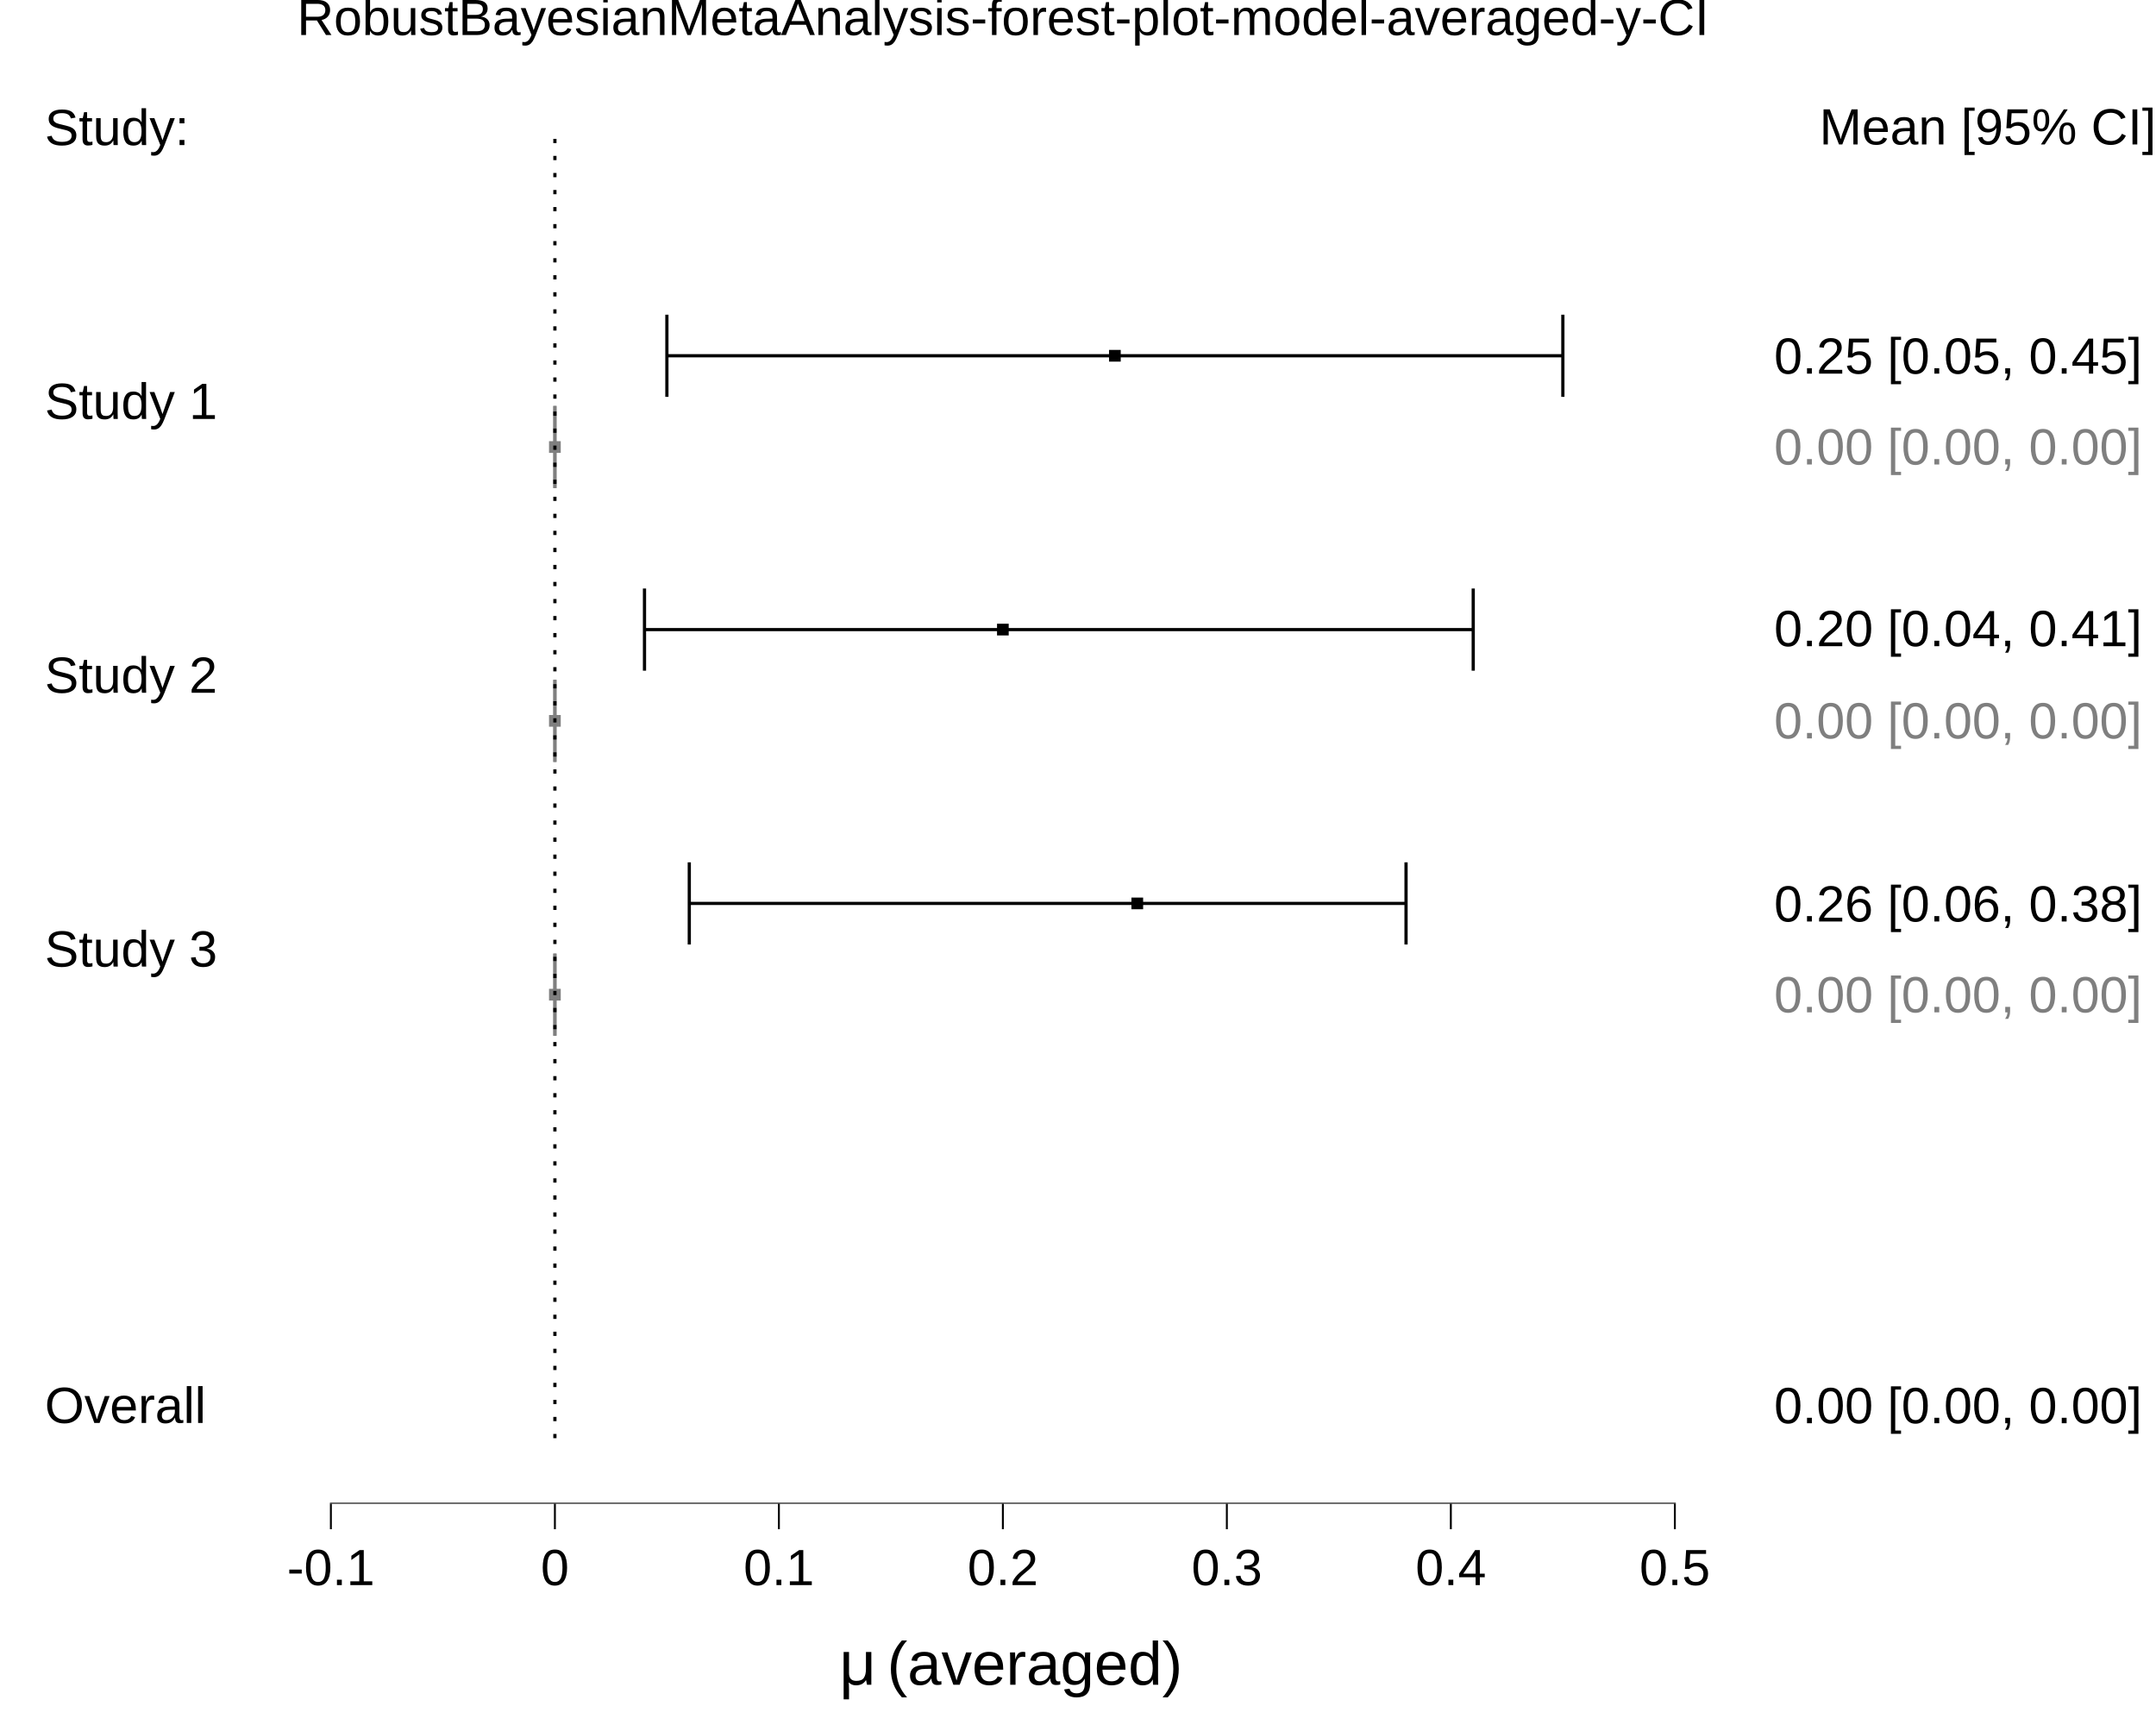
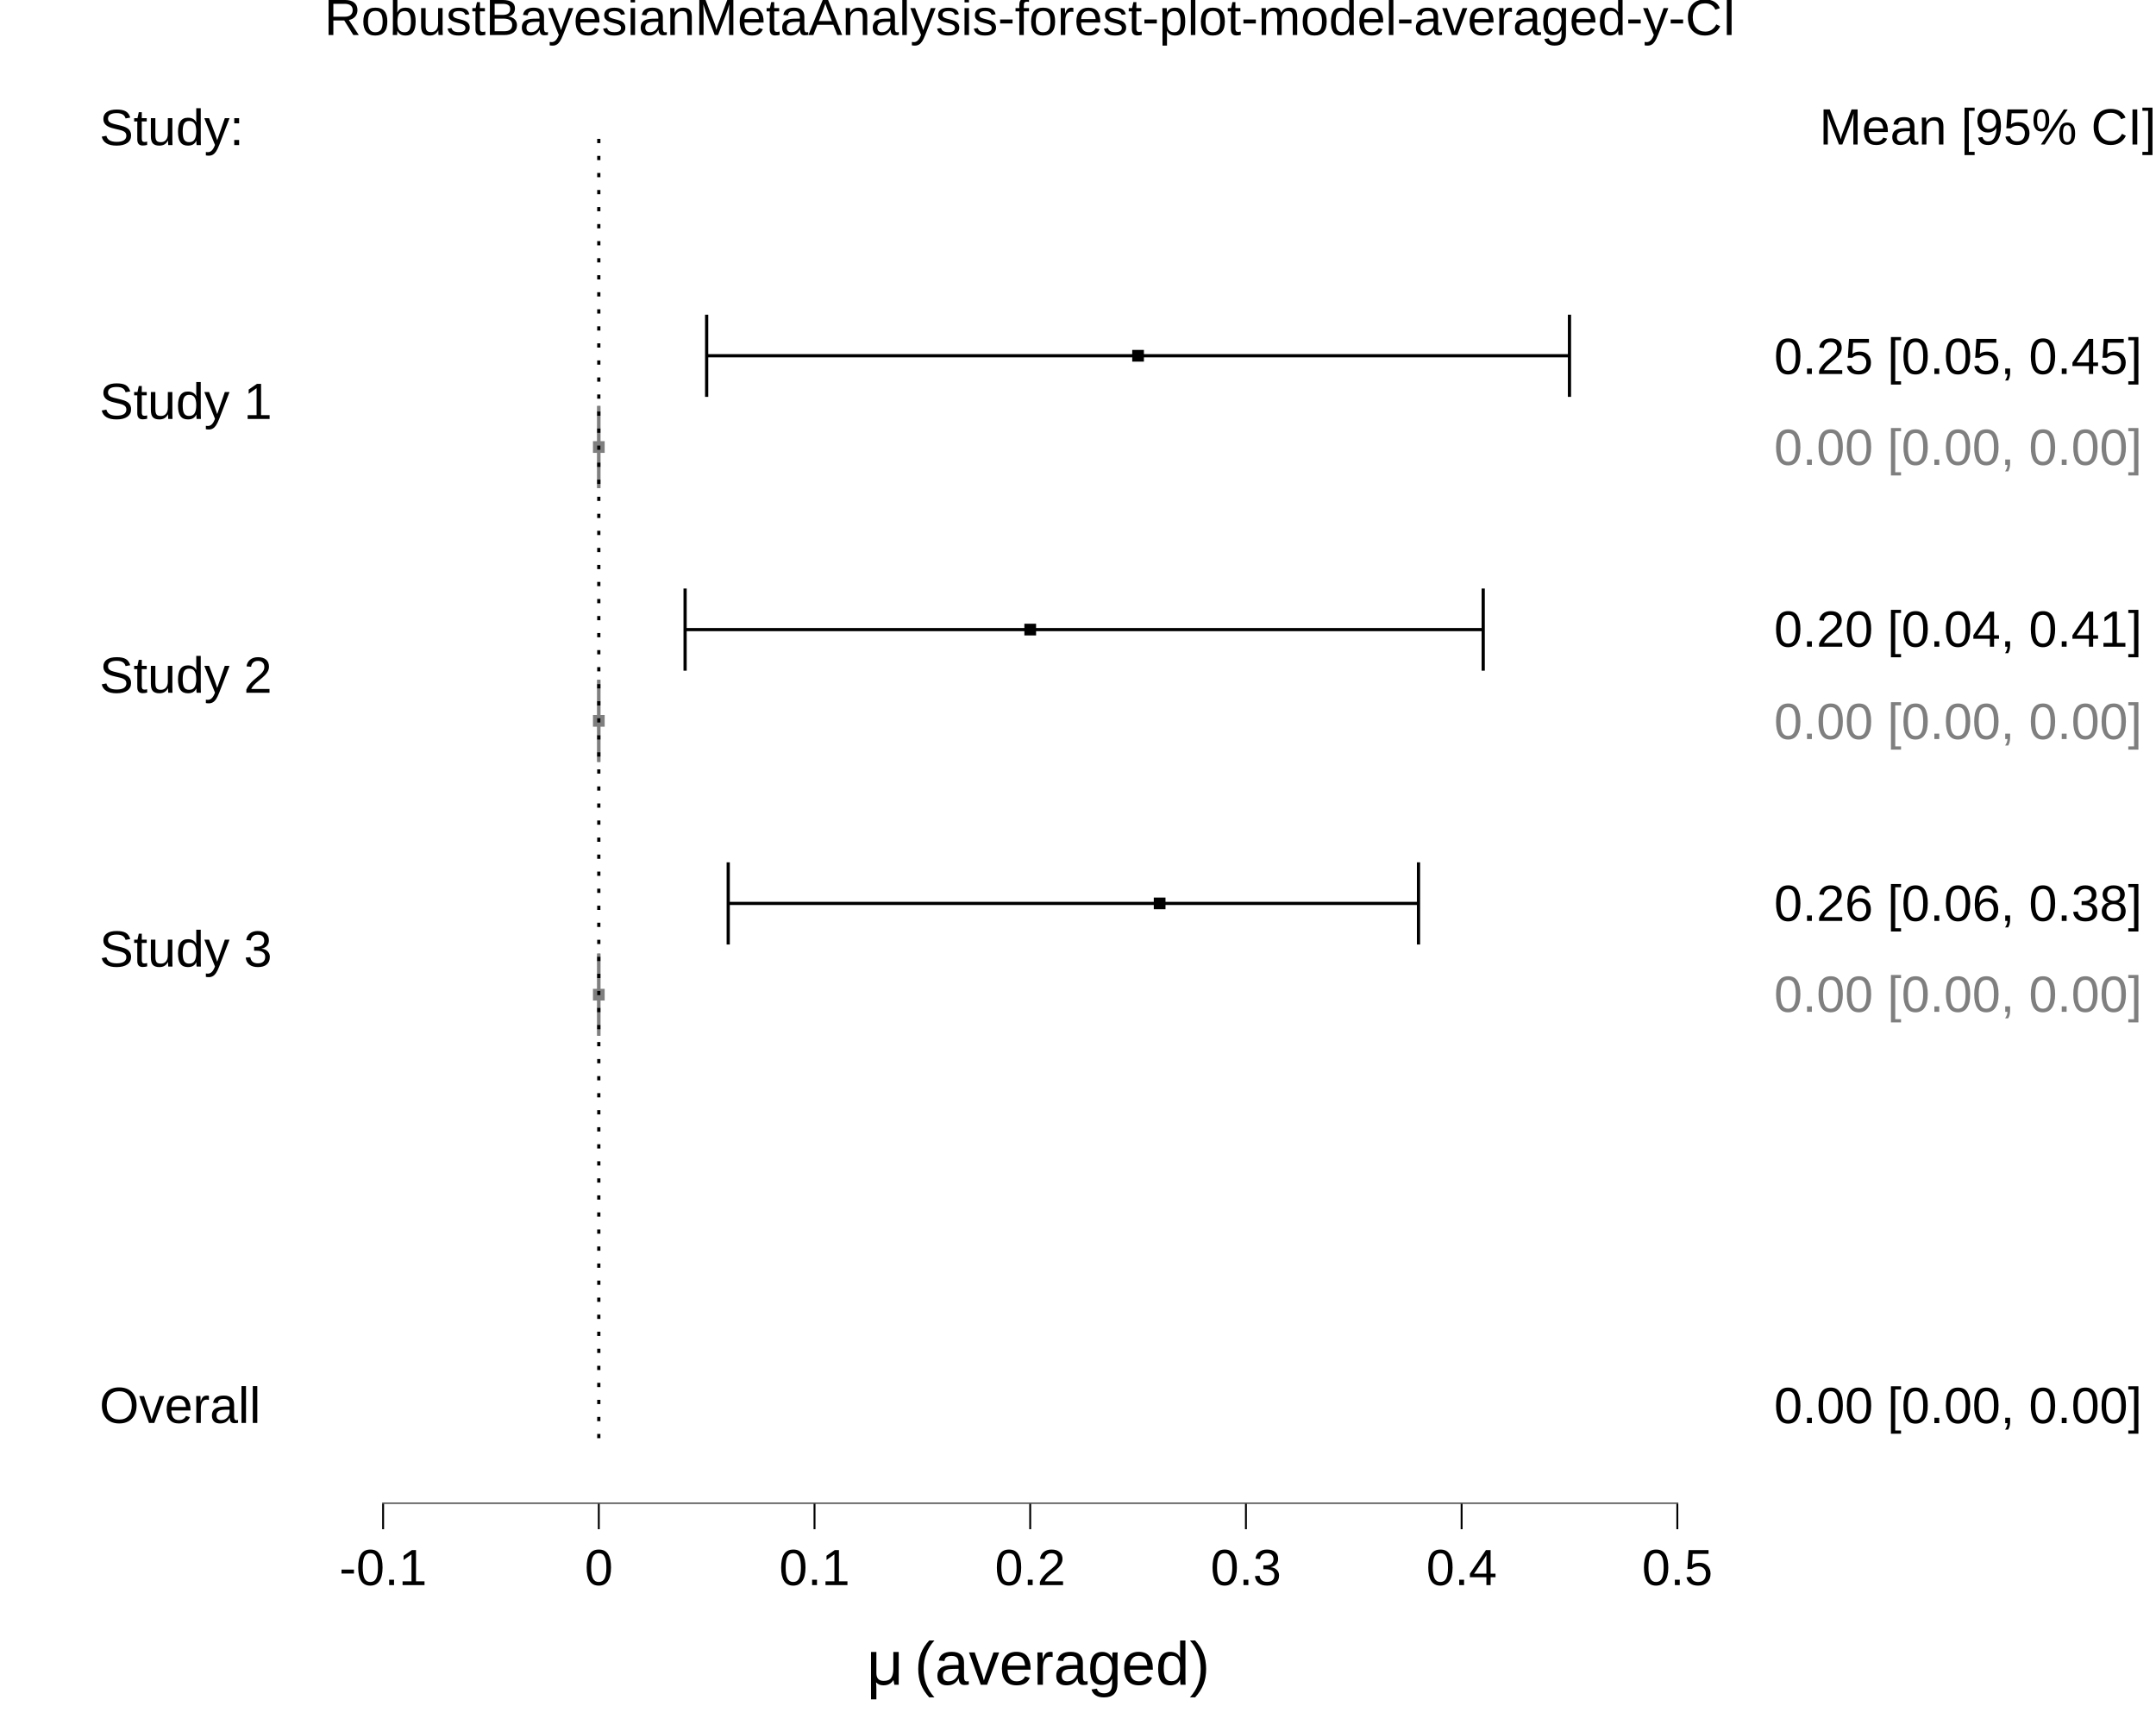
<svg xmlns="http://www.w3.org/2000/svg" viewBox="0 0 720.00 576.00">
  <defs>
    <style type="text/css">
    line, polyline, polygon, path, rect, circle {
      fill: none;
      stroke: #000000;
      stroke-linecap: round;
      stroke-linejoin: round;
      stroke-miterlimit: 10.00;
    }
  </style>
  </defs>
  <rect width="100%" height="100%" style="stroke: none; fill: #FFFFFF;" />
  <rect x="0.00" y="0.00" width="720.00" height="576.00" style="stroke-width: 10.67; stroke: none;" />
  <defs>
-     <clipPath id="cpODguMDZ8NTgxLjc2fDUwMi4xMXwyMC43MQ==">
-       <rect x="88.06" y="20.71" width="493.70" height="481.40" />
+     <clipPath id="cpMTA2LjMzfDU4MS43Nnw1MDIuMTF8MjAuNzE=">
+       <rect x="106.33" y="20.71" width="475.43" height="481.40" />
    </clipPath>
  </defs>
-   <rect x="88.06" y="20.71" width="493.70" height="481.40" style="stroke-width: 10.67; stroke: none;" clip-path="url(#cpODguMDZ8NTgxLjc2fDUwMi4xMXwyMC43MQ==)" />
-   <polyline points="521.92,132.51 521.92,105.08 " style="stroke-width: 1.07; stroke-linecap: butt;" clip-path="url(#cpODguMDZ8NTgxLjc2fDUwMi4xMXwyMC43MQ==)" />
-   <polyline points="521.92,118.79 222.71,118.79 " style="stroke-width: 1.07; stroke-linecap: butt;" clip-path="url(#cpODguMDZ8NTgxLjc2fDUwMi4xMXwyMC43MQ==)" />
-   <polyline points="222.71,132.51 222.71,105.08 " style="stroke-width: 1.07; stroke-linecap: butt;" clip-path="url(#cpODguMDZ8NTgxLjc2fDUwMi4xMXwyMC43MQ==)" />
-   <polyline points="185.31,162.98 185.31,135.55 " style="stroke-width: 1.07; stroke: #7F7F7F; stroke-linecap: butt;" clip-path="url(#cpODguMDZ8NTgxLjc2fDUwMi4xMXwyMC43MQ==)" />
-   <polyline points="185.31,149.27 185.31,149.27 " style="stroke-width: 1.07; stroke: #7F7F7F; stroke-linecap: butt;" clip-path="url(#cpODguMDZ8NTgxLjc2fDUwMi4xMXwyMC43MQ==)" />
-   <polyline points="185.31,162.98 185.31,135.55 " style="stroke-width: 1.07; stroke: #7F7F7F; stroke-linecap: butt;" clip-path="url(#cpODguMDZ8NTgxLjc2fDUwMi4xMXwyMC43MQ==)" />
-   <polyline points="491.99,223.94 491.99,196.51 " style="stroke-width: 1.07; stroke-linecap: butt;" clip-path="url(#cpODguMDZ8NTgxLjc2fDUwMi4xMXwyMC43MQ==)" />
-   <polyline points="491.99,210.23 215.23,210.23 " style="stroke-width: 1.07; stroke-linecap: butt;" clip-path="url(#cpODguMDZ8NTgxLjc2fDUwMi4xMXwyMC43MQ==)" />
-   <polyline points="215.23,223.94 215.23,196.51 " style="stroke-width: 1.07; stroke-linecap: butt;" clip-path="url(#cpODguMDZ8NTgxLjc2fDUwMi4xMXwyMC43MQ==)" />
-   <polyline points="185.31,254.42 185.31,226.99 " style="stroke-width: 1.07; stroke: #7F7F7F; stroke-linecap: butt;" clip-path="url(#cpODguMDZ8NTgxLjc2fDUwMi4xMXwyMC43MQ==)" />
-   <polyline points="185.31,240.70 185.31,240.70 " style="stroke-width: 1.07; stroke: #7F7F7F; stroke-linecap: butt;" clip-path="url(#cpODguMDZ8NTgxLjc2fDUwMi4xMXwyMC43MQ==)" />
-   <polyline points="185.31,254.42 185.31,226.99 " style="stroke-width: 1.07; stroke: #7F7F7F; stroke-linecap: butt;" clip-path="url(#cpODguMDZ8NTgxLjc2fDUwMi4xMXwyMC43MQ==)" />
-   <polyline points="469.55,315.38 469.55,287.94 " style="stroke-width: 1.07; stroke-linecap: butt;" clip-path="url(#cpODguMDZ8NTgxLjc2fDUwMi4xMXwyMC43MQ==)" />
-   <polyline points="469.55,301.66 230.19,301.66 " style="stroke-width: 1.07; stroke-linecap: butt;" clip-path="url(#cpODguMDZ8NTgxLjc2fDUwMi4xMXwyMC43MQ==)" />
-   <polyline points="230.19,315.38 230.19,287.94 " style="stroke-width: 1.07; stroke-linecap: butt;" clip-path="url(#cpODguMDZ8NTgxLjc2fDUwMi4xMXwyMC43MQ==)" />
-   <polyline points="185.31,345.85 185.31,318.42 " style="stroke-width: 1.07; stroke: #7F7F7F; stroke-linecap: butt;" clip-path="url(#cpODguMDZ8NTgxLjc2fDUwMi4xMXwyMC43MQ==)" />
-   <polyline points="185.31,332.14 185.31,332.14 " style="stroke-width: 1.07; stroke: #7F7F7F; stroke-linecap: butt;" clip-path="url(#cpODguMDZ8NTgxLjc2fDUwMi4xMXwyMC43MQ==)" />
-   <polyline points="185.31,345.85 185.31,318.42 " style="stroke-width: 1.07; stroke: #7F7F7F; stroke-linecap: butt;" clip-path="url(#cpODguMDZ8NTgxLjc2fDUwMi4xMXwyMC43MQ==)" />
-   <polygon points="370.36,120.75 374.27,120.75 374.27,116.84 370.36,116.84 " style="stroke-width: 0.71; stroke: none; fill: #000000;" clip-path="url(#cpODguMDZ8NTgxLjc2fDUwMi4xMXwyMC43MQ==)" />
-   <polygon points="183.35,151.22 187.26,151.22 187.26,147.31 183.35,147.31 " style="stroke-width: 0.71; stroke: none; fill: #7F7F7F;" clip-path="url(#cpODguMDZ8NTgxLjc2fDUwMi4xMXwyMC43MQ==)" />
-   <polygon points="332.96,212.18 336.86,212.18 336.86,208.27 332.96,208.27 " style="stroke-width: 0.71; stroke: none; fill: #000000;" clip-path="url(#cpODguMDZ8NTgxLjc2fDUwMi4xMXwyMC43MQ==)" />
-   <polygon points="183.35,242.66 187.26,242.66 187.26,238.75 183.35,238.75 " style="stroke-width: 0.71; stroke: none; fill: #7F7F7F;" clip-path="url(#cpODguMDZ8NTgxLjc2fDUwMi4xMXwyMC43MQ==)" />
-   <polygon points="377.84,303.61 381.75,303.61 381.75,299.71 377.84,299.71 " style="stroke-width: 0.71; stroke: none; fill: #000000;" clip-path="url(#cpODguMDZ8NTgxLjc2fDUwMi4xMXwyMC43MQ==)" />
-   <polygon points="183.35,334.09 187.26,334.09 187.26,330.18 183.35,330.18 " style="stroke-width: 0.71; stroke: none; fill: #7F7F7F;" clip-path="url(#cpODguMDZ8NTgxLjc2fDUwMi4xMXwyMC43MQ==)" />
-   <polygon points="185.31,469.29 185.31,475.85 185.31,469.29 185.31,462.73 " style="stroke-width: 1.07; stroke: none; fill: #000000;" clip-path="url(#cpODguMDZ8NTgxLjc2fDUwMi4xMXwyMC43MQ==)" />
-   <polyline points="185.31,480.23 185.31,42.60 " style="stroke-width: 1.07; stroke-dasharray: 1.42,4.27; stroke-linecap: butt;" clip-path="url(#cpODguMDZ8NTgxLjc2fDUwMi4xMXwyMC43MQ==)" />
-   <line x1="110.18" y1="502.11" x2="559.64" y2="502.11" style="stroke-width: 0.64; stroke-linecap: butt;" clip-path="url(#cpODguMDZ8NTgxLjc2fDUwMi4xMXwyMC43MQ==)" />
-   <rect x="88.06" y="20.71" width="493.70" height="481.40" style="stroke-width: 0.00; stroke: none;" clip-path="url(#cpODguMDZ8NTgxLjc2fDUwMi4xMXwyMC43MQ==)" />
+   <rect x="106.33" y="20.71" width="475.43" height="481.40" style="stroke-width: 10.67; stroke: none;" clip-path="url(#cpMTA2LjMzfDU4MS43Nnw1MDIuMTF8MjAuNzE=)" />
+   <polyline points="524.13,132.51 524.13,105.08 " style="stroke-width: 1.07; stroke-linecap: butt;" clip-path="url(#cpMTA2LjMzfDU4MS43Nnw1MDIuMTF8MjAuNzE=)" />
+   <polyline points="524.13,118.79 235.99,118.79 " style="stroke-width: 1.07; stroke-linecap: butt;" clip-path="url(#cpMTA2LjMzfDU4MS43Nnw1MDIuMTF8MjAuNzE=)" />
+   <polyline points="235.99,132.51 235.99,105.08 " style="stroke-width: 1.07; stroke-linecap: butt;" clip-path="url(#cpMTA2LjMzfDU4MS43Nnw1MDIuMTF8MjAuNzE=)" />
+   <polyline points="199.97,162.98 199.97,135.55 " style="stroke-width: 1.07; stroke: #7F7F7F; stroke-linecap: butt;" clip-path="url(#cpMTA2LjMzfDU4MS43Nnw1MDIuMTF8MjAuNzE=)" />
+   <polyline points="199.97,149.27 199.97,149.27 " style="stroke-width: 1.07; stroke: #7F7F7F; stroke-linecap: butt;" clip-path="url(#cpMTA2LjMzfDU4MS43Nnw1MDIuMTF8MjAuNzE=)" />
+   <polyline points="199.97,162.98 199.97,135.55 " style="stroke-width: 1.07; stroke: #7F7F7F; stroke-linecap: butt;" clip-path="url(#cpMTA2LjMzfDU4MS43Nnw1MDIuMTF8MjAuNzE=)" />
+   <polyline points="495.32,223.94 495.32,196.51 " style="stroke-width: 1.07; stroke-linecap: butt;" clip-path="url(#cpMTA2LjMzfDU4MS43Nnw1MDIuMTF8MjAuNzE=)" />
+   <polyline points="495.32,210.23 228.79,210.23 " style="stroke-width: 1.07; stroke-linecap: butt;" clip-path="url(#cpMTA2LjMzfDU4MS43Nnw1MDIuMTF8MjAuNzE=)" />
+   <polyline points="228.79,223.94 228.79,196.51 " style="stroke-width: 1.07; stroke-linecap: butt;" clip-path="url(#cpMTA2LjMzfDU4MS43Nnw1MDIuMTF8MjAuNzE=)" />
+   <polyline points="199.97,254.42 199.97,226.99 " style="stroke-width: 1.07; stroke: #7F7F7F; stroke-linecap: butt;" clip-path="url(#cpMTA2LjMzfDU4MS43Nnw1MDIuMTF8MjAuNzE=)" />
+   <polyline points="199.97,240.70 199.97,240.70 " style="stroke-width: 1.07; stroke: #7F7F7F; stroke-linecap: butt;" clip-path="url(#cpMTA2LjMzfDU4MS43Nnw1MDIuMTF8MjAuNzE=)" />
+   <polyline points="199.97,254.42 199.97,226.99 " style="stroke-width: 1.07; stroke: #7F7F7F; stroke-linecap: butt;" clip-path="url(#cpMTA2LjMzfDU4MS43Nnw1MDIuMTF8MjAuNzE=)" />
+   <polyline points="473.71,315.38 473.71,287.94 " style="stroke-width: 1.07; stroke-linecap: butt;" clip-path="url(#cpMTA2LjMzfDU4MS43Nnw1MDIuMTF8MjAuNzE=)" />
+   <polyline points="473.71,301.66 243.19,301.66 " style="stroke-width: 1.07; stroke-linecap: butt;" clip-path="url(#cpMTA2LjMzfDU4MS43Nnw1MDIuMTF8MjAuNzE=)" />
+   <polyline points="243.19,315.38 243.19,287.94 " style="stroke-width: 1.07; stroke-linecap: butt;" clip-path="url(#cpMTA2LjMzfDU4MS43Nnw1MDIuMTF8MjAuNzE=)" />
+   <polyline points="199.97,345.85 199.97,318.42 " style="stroke-width: 1.07; stroke: #7F7F7F; stroke-linecap: butt;" clip-path="url(#cpMTA2LjMzfDU4MS43Nnw1MDIuMTF8MjAuNzE=)" />
+   <polyline points="199.97,332.14 199.97,332.14 " style="stroke-width: 1.07; stroke: #7F7F7F; stroke-linecap: butt;" clip-path="url(#cpMTA2LjMzfDU4MS43Nnw1MDIuMTF8MjAuNzE=)" />
+   <polyline points="199.97,345.85 199.97,318.42 " style="stroke-width: 1.07; stroke: #7F7F7F; stroke-linecap: butt;" clip-path="url(#cpMTA2LjMzfDU4MS43Nnw1MDIuMTF8MjAuNzE=)" />
+   <polygon points="378.11,120.75 382.01,120.75 382.01,116.84 378.11,116.84 " style="stroke-width: 0.71; stroke: none; fill: #000000;" clip-path="url(#cpMTA2LjMzfDU4MS43Nnw1MDIuMTF8MjAuNzE=)" />
+   <polygon points="198.02,151.22 201.93,151.22 201.93,147.31 198.02,147.31 " style="stroke-width: 0.71; stroke: none; fill: #7F7F7F;" clip-path="url(#cpMTA2LjMzfDU4MS43Nnw1MDIuMTF8MjAuNzE=)" />
+   <polygon points="342.09,212.18 346.00,212.18 346.00,208.27 342.09,208.27 " style="stroke-width: 0.71; stroke: none; fill: #000000;" clip-path="url(#cpMTA2LjMzfDU4MS43Nnw1MDIuMTF8MjAuNzE=)" />
+   <polygon points="198.02,242.66 201.93,242.66 201.93,238.75 198.02,238.75 " style="stroke-width: 0.71; stroke: none; fill: #7F7F7F;" clip-path="url(#cpMTA2LjMzfDU4MS43Nnw1MDIuMTF8MjAuNzE=)" />
+   <polygon points="385.31,303.61 389.22,303.61 389.22,299.71 385.31,299.71 " style="stroke-width: 0.71; stroke: none; fill: #000000;" clip-path="url(#cpMTA2LjMzfDU4MS43Nnw1MDIuMTF8MjAuNzE=)" />
+   <polygon points="198.02,334.09 201.93,334.09 201.93,330.18 198.02,330.18 " style="stroke-width: 0.71; stroke: none; fill: #7F7F7F;" clip-path="url(#cpMTA2LjMzfDU4MS43Nnw1MDIuMTF8MjAuNzE=)" />
+   <polygon points="199.97,469.29 199.97,475.85 199.97,469.29 199.97,462.73 " style="stroke-width: 1.07; stroke: none; fill: #000000;" clip-path="url(#cpMTA2LjMzfDU4MS43Nnw1MDIuMTF8MjAuNzE=)" />
+   <polyline points="199.97,480.23 199.97,42.60 " style="stroke-width: 1.07; stroke-dasharray: 1.42,4.27; stroke-linecap: butt;" clip-path="url(#cpMTA2LjMzfDU4MS43Nnw1MDIuMTF8MjAuNzE=)" />
+   <line x1="127.62" y1="502.11" x2="560.47" y2="502.11" style="stroke-width: 0.64; stroke-linecap: butt;" clip-path="url(#cpMTA2LjMzfDU4MS43Nnw1MDIuMTF8MjAuNzE=)" />
+   <rect x="106.33" y="20.71" width="475.43" height="481.40" style="stroke-width: 0.00; stroke: none;" clip-path="url(#cpMTA2LjMzfDU4MS43Nnw1MDIuMTF8MjAuNzE=)" />
  <defs>
    <clipPath id="cpMC4wMHw3MjAuMDB8NTc2LjAwfDAuMDA=">
      <rect x="0.00" y="0.00" width="720.00" height="576.00" />
    </clipPath>
  </defs>
  <g clip-path="url(#cpMC4wMHw3MjAuMDB8NTc2LjAwfDAuMDA=)">
-     <text x="14.94" y="475.14" style="font-size: 17.00px; font-family: Liberation Sans;" textLength="53.84px" lengthAdjust="spacingAndGlyphs">Overall</text>
+     <text x="33.21" y="475.14" style="font-size: 17.00px; font-family: Liberation Sans;" textLength="53.84px" lengthAdjust="spacingAndGlyphs">Overall</text>
  </g>
  <g clip-path="url(#cpMC4wMHw3MjAuMDB8NTc2LjAwfDAuMDA=)">
-     <text x="14.94" y="322.75" style="font-size: 17.00px; font-family: Liberation Sans;" textLength="57.64px" lengthAdjust="spacingAndGlyphs">Study 3</text>
+     <text x="33.21" y="322.75" style="font-size: 17.00px; font-family: Liberation Sans;" textLength="57.64px" lengthAdjust="spacingAndGlyphs">Study 3</text>
  </g>
  <g clip-path="url(#cpMC4wMHw3MjAuMDB8NTc2LjAwfDAuMDA=)">
-     <text x="14.94" y="231.32" style="font-size: 17.00px; font-family: Liberation Sans;" textLength="57.64px" lengthAdjust="spacingAndGlyphs">Study 2</text>
+     <text x="33.21" y="231.32" style="font-size: 17.00px; font-family: Liberation Sans;" textLength="57.64px" lengthAdjust="spacingAndGlyphs">Study 2</text>
  </g>
  <g clip-path="url(#cpMC4wMHw3MjAuMDB8NTc2LjAwfDAuMDA=)">
-     <text x="14.94" y="139.88" style="font-size: 17.00px; font-family: Liberation Sans;" textLength="57.64px" lengthAdjust="spacingAndGlyphs">Study 1</text>
+     <text x="33.21" y="139.88" style="font-size: 17.00px; font-family: Liberation Sans;" textLength="57.64px" lengthAdjust="spacingAndGlyphs">Study 1</text>
  </g>
  <g clip-path="url(#cpMC4wMHw3MjAuMDB8NTc2LjAwfDAuMDA=)">
-     <text x="14.94" y="48.45" style="font-size: 17.00px; font-family: Liberation Sans;" textLength="48.19px" lengthAdjust="spacingAndGlyphs">Study:</text>
+     <text x="33.21" y="48.45" style="font-size: 17.00px; font-family: Liberation Sans;" textLength="48.19px" lengthAdjust="spacingAndGlyphs">Study:</text>
  </g>
  <g clip-path="url(#cpMC4wMHw3MjAuMDB8NTc2LjAwfDAuMDA=)">
-     <text x="592.45" y="475.23" style="font-size: 17.00px; font-family: Liberation Sans;" textLength="127.55px" lengthAdjust="spacingAndGlyphs"> 0.00 [0.00, 0.00]</text>
+     <text x="592.45" y="475.20" style="font-size: 17.00px; font-family: Liberation Sans;" textLength="127.55px" lengthAdjust="spacingAndGlyphs"> 0.00 [0.00, 0.00]</text>
  </g>
  <g clip-path="url(#cpMC4wMHw3MjAuMDB8NTc2LjAwfDAuMDA=)">
-     <text x="592.45" y="338.03" style="font-size: 17.00px; fill: #7F7F7F; font-family: Liberation Sans;" textLength="127.55px" lengthAdjust="spacingAndGlyphs"> 0.00 [0.00, 0.00]</text>
+     <text x="592.45" y="337.86" style="font-size: 17.00px; fill: #7F7F7F; font-family: Liberation Sans;" textLength="127.55px" lengthAdjust="spacingAndGlyphs"> 0.00 [0.00, 0.00]</text>
  </g>
  <g clip-path="url(#cpMC4wMHw3MjAuMDB8NTc2LjAwfDAuMDA=)">
-     <text x="592.45" y="307.70" style="font-size: 17.00px; font-family: Liberation Sans;" textLength="127.55px" lengthAdjust="spacingAndGlyphs"> 0.26 [0.06, 0.38]</text>
+     <text x="592.45" y="307.50" style="font-size: 17.00px; font-family: Liberation Sans;" textLength="127.55px" lengthAdjust="spacingAndGlyphs"> 0.26 [0.06, 0.38]</text>
  </g>
  <g clip-path="url(#cpMC4wMHw3MjAuMDB8NTc2LjAwfDAuMDA=)">
-     <text x="592.45" y="246.56" style="font-size: 17.00px; fill: #7F7F7F; font-family: Liberation Sans;" textLength="127.55px" lengthAdjust="spacingAndGlyphs"> 0.00 [0.00, 0.00]</text>
+     <text x="592.45" y="246.78" style="font-size: 17.00px; fill: #7F7F7F; font-family: Liberation Sans;" textLength="127.55px" lengthAdjust="spacingAndGlyphs"> 0.00 [0.00, 0.00]</text>
  </g>
  <g clip-path="url(#cpMC4wMHw3MjAuMDB8NTc2LjAwfDAuMDA=)">
-     <text x="592.45" y="215.76" style="font-size: 17.00px; font-family: Liberation Sans;" textLength="127.55px" lengthAdjust="spacingAndGlyphs"> 0.20 [0.04, 0.41]</text>
+     <text x="592.45" y="215.94" style="font-size: 17.00px; font-family: Liberation Sans;" textLength="127.55px" lengthAdjust="spacingAndGlyphs"> 0.20 [0.04, 0.41]</text>
  </g>
  <g clip-path="url(#cpMC4wMHw3MjAuMDB8NTc2LjAwfDAuMDA=)">
-     <text x="592.45" y="155.10" style="font-size: 17.00px; fill: #7F7F7F; font-family: Liberation Sans;" textLength="127.55px" lengthAdjust="spacingAndGlyphs"> 0.00 [0.00, 0.00]</text>
+     <text x="592.45" y="155.23" style="font-size: 17.00px; fill: #7F7F7F; font-family: Liberation Sans;" textLength="127.55px" lengthAdjust="spacingAndGlyphs"> 0.00 [0.00, 0.00]</text>
  </g>
  <g clip-path="url(#cpMC4wMHw3MjAuMDB8NTc2LjAwfDAuMDA=)">
-     <text x="592.45" y="124.77" style="font-size: 17.00px; font-family: Liberation Sans;" textLength="127.55px" lengthAdjust="spacingAndGlyphs"> 0.25 [0.05, 0.45]</text>
+     <text x="592.45" y="124.87" style="font-size: 17.00px; font-family: Liberation Sans;" textLength="127.55px" lengthAdjust="spacingAndGlyphs"> 0.25 [0.05, 0.45]</text>
  </g>
  <g clip-path="url(#cpMC4wMHw3MjAuMDB8NTc2LjAwfDAuMDA=)">
-     <text x="607.59" y="48.23" style="font-size: 17.00px; font-family: Liberation Sans;" textLength="112.41px" lengthAdjust="spacingAndGlyphs">Mean [95% CI]</text>
+     <text x="607.59" y="48.25" style="font-size: 17.00px; font-family: Liberation Sans;" textLength="112.41px" lengthAdjust="spacingAndGlyphs">Mean [95% CI]</text>
  </g>
-   <polyline points="88.06,502.11 581.76,502.11 " style="stroke-width: 0.00; stroke: none; stroke-linecap: butt;" clip-path="url(#cpMC4wMHw3MjAuMDB8NTc2LjAwfDAuMDA=)" />
-   <polyline points="110.50,510.62 110.50,502.11 " style="stroke-width: 0.64; stroke-linecap: butt;" clip-path="url(#cpMC4wMHw3MjAuMDB8NTc2LjAwfDAuMDA=)" />
-   <polyline points="185.31,510.62 185.31,502.11 " style="stroke-width: 0.64; stroke-linecap: butt;" clip-path="url(#cpMC4wMHw3MjAuMDB8NTc2LjAwfDAuMDA=)" />
-   <polyline points="260.11,510.62 260.11,502.11 " style="stroke-width: 0.64; stroke-linecap: butt;" clip-path="url(#cpMC4wMHw3MjAuMDB8NTc2LjAwfDAuMDA=)" />
-   <polyline points="334.91,510.62 334.91,502.11 " style="stroke-width: 0.64; stroke-linecap: butt;" clip-path="url(#cpMC4wMHw3MjAuMDB8NTc2LjAwfDAuMDA=)" />
-   <polyline points="409.71,510.62 409.71,502.11 " style="stroke-width: 0.64; stroke-linecap: butt;" clip-path="url(#cpMC4wMHw3MjAuMDB8NTc2LjAwfDAuMDA=)" />
-   <polyline points="484.51,510.62 484.51,502.11 " style="stroke-width: 0.64; stroke-linecap: butt;" clip-path="url(#cpMC4wMHw3MjAuMDB8NTc2LjAwfDAuMDA=)" />
-   <polyline points="559.32,510.62 559.32,502.11 " style="stroke-width: 0.64; stroke-linecap: butt;" clip-path="url(#cpMC4wMHw3MjAuMDB8NTc2LjAwfDAuMDA=)" />
+   <polyline points="106.33,502.11 581.76,502.11 " style="stroke-width: 0.00; stroke: none; stroke-linecap: butt;" clip-path="url(#cpMC4wMHw3MjAuMDB8NTc2LjAwfDAuMDA=)" />
+   <polyline points="127.94,510.62 127.94,502.11 " style="stroke-width: 0.64; stroke-linecap: butt;" clip-path="url(#cpMC4wMHw3MjAuMDB8NTc2LjAwfDAuMDA=)" />
+   <polyline points="199.97,510.62 199.97,502.11 " style="stroke-width: 0.64; stroke-linecap: butt;" clip-path="url(#cpMC4wMHw3MjAuMDB8NTc2LjAwfDAuMDA=)" />
+   <polyline points="272.01,510.62 272.01,502.11 " style="stroke-width: 0.64; stroke-linecap: butt;" clip-path="url(#cpMC4wMHw3MjAuMDB8NTc2LjAwfDAuMDA=)" />
+   <polyline points="344.04,510.62 344.04,502.11 " style="stroke-width: 0.64; stroke-linecap: butt;" clip-path="url(#cpMC4wMHw3MjAuMDB8NTc2LjAwfDAuMDA=)" />
+   <polyline points="416.08,510.62 416.08,502.11 " style="stroke-width: 0.64; stroke-linecap: butt;" clip-path="url(#cpMC4wMHw3MjAuMDB8NTc2LjAwfDAuMDA=)" />
+   <polyline points="488.11,510.62 488.11,502.11 " style="stroke-width: 0.64; stroke-linecap: butt;" clip-path="url(#cpMC4wMHw3MjAuMDB8NTc2LjAwfDAuMDA=)" />
+   <polyline points="560.15,510.62 560.15,502.11 " style="stroke-width: 0.64; stroke-linecap: butt;" clip-path="url(#cpMC4wMHw3MjAuMDB8NTc2LjAwfDAuMDA=)" />
  <g clip-path="url(#cpMC4wMHw3MjAuMDB8NTc2LjAwfDAuMDA=)">
-     <text x="95.86" y="529.29" style="font-size: 17.00px; font-family: Liberation Sans;" textLength="29.28px" lengthAdjust="spacingAndGlyphs">-0.1</text>
+     <text x="113.30" y="529.29" style="font-size: 17.00px; font-family: Liberation Sans;" textLength="29.28px" lengthAdjust="spacingAndGlyphs">-0.1</text>
  </g>
  <g clip-path="url(#cpMC4wMHw3MjAuMDB8NTc2LjAwfDAuMDA=)">
-     <text x="180.58" y="529.29" style="font-size: 17.00px; font-family: Liberation Sans;" textLength="9.45px" lengthAdjust="spacingAndGlyphs">0</text>
+     <text x="195.25" y="529.29" style="font-size: 17.00px; font-family: Liberation Sans;" textLength="9.45px" lengthAdjust="spacingAndGlyphs">0</text>
  </g>
  <g clip-path="url(#cpMC4wMHw3MjAuMDB8NTc2LjAwfDAuMDA=)">
-     <text x="248.30" y="529.29" style="font-size: 17.00px; font-family: Liberation Sans;" textLength="23.62px" lengthAdjust="spacingAndGlyphs">0.1</text>
+     <text x="260.20" y="529.29" style="font-size: 17.00px; font-family: Liberation Sans;" textLength="23.62px" lengthAdjust="spacingAndGlyphs">0.1</text>
  </g>
  <g clip-path="url(#cpMC4wMHw3MjAuMDB8NTc2LjAwfDAuMDA=)">
-     <text x="323.10" y="529.29" style="font-size: 17.00px; font-family: Liberation Sans;" textLength="23.62px" lengthAdjust="spacingAndGlyphs">0.2</text>
+     <text x="332.23" y="529.29" style="font-size: 17.00px; font-family: Liberation Sans;" textLength="23.62px" lengthAdjust="spacingAndGlyphs">0.2</text>
  </g>
  <g clip-path="url(#cpMC4wMHw3MjAuMDB8NTc2LjAwfDAuMDA=)">
-     <text x="397.90" y="529.29" style="font-size: 17.00px; font-family: Liberation Sans;" textLength="23.62px" lengthAdjust="spacingAndGlyphs">0.3</text>
+     <text x="404.26" y="529.29" style="font-size: 17.00px; font-family: Liberation Sans;" textLength="23.62px" lengthAdjust="spacingAndGlyphs">0.3</text>
  </g>
  <g clip-path="url(#cpMC4wMHw3MjAuMDB8NTc2LjAwfDAuMDA=)">
-     <text x="472.70" y="529.29" style="font-size: 17.00px; font-family: Liberation Sans;" textLength="23.62px" lengthAdjust="spacingAndGlyphs">0.4</text>
+     <text x="476.30" y="529.29" style="font-size: 17.00px; font-family: Liberation Sans;" textLength="23.62px" lengthAdjust="spacingAndGlyphs">0.4</text>
  </g>
  <g clip-path="url(#cpMC4wMHw3MjAuMDB8NTc2LjAwfDAuMDA=)">
-     <text x="547.50" y="529.29" style="font-size: 17.00px; font-family: Liberation Sans;" textLength="23.62px" lengthAdjust="spacingAndGlyphs">0.5</text>
+     <text x="548.33" y="529.29" style="font-size: 17.00px; font-family: Liberation Sans;" textLength="23.62px" lengthAdjust="spacingAndGlyphs">0.5</text>
  </g>
  <g clip-path="url(#cpMC4wMHw3MjAuMDB8NTc2LjAwfDAuMDA=)">
-     <text x="274.91" y="562.55" style="font-size: 20.40px; font-family: Symbola;" textLength="5.09px" lengthAdjust="spacingAndGlyphs"> </text>
+     <text x="284.04" y="562.55" style="font-size: 20.40px; font-family: Symbola;" textLength="5.09px" lengthAdjust="spacingAndGlyphs"> </text>
  </g>
  <g clip-path="url(#cpMC4wMHw3MjAuMDB8NTc2LjAwfDAuMDA=)">
-     <text x="280.00" y="562.55" style="font-size: 20.40px; font-family: Symbola;" textLength="11.16px" lengthAdjust="spacingAndGlyphs">μ</text>
+     <text x="289.14" y="562.55" style="font-size: 20.40px; font-family: Symbola;" textLength="11.16px" lengthAdjust="spacingAndGlyphs">μ</text>
  </g>
  <g clip-path="url(#cpMC4wMHw3MjAuMDB8NTc2LjAwfDAuMDA=)">
-     <text x="291.16" y="562.55" style="font-size: 20.40px; font-family: Symbola;" textLength="5.09px" lengthAdjust="spacingAndGlyphs"> </text>
+     <text x="300.29" y="562.55" style="font-size: 20.40px; font-family: Symbola;" textLength="5.09px" lengthAdjust="spacingAndGlyphs"> </text>
  </g>
  <g clip-path="url(#cpMC4wMHw3MjAuMDB8NTc2LjAwfDAuMDA=)">
-     <text x="296.25" y="562.55" style="font-size: 20.40px; font-family: Liberation Sans;" textLength="98.66px" lengthAdjust="spacingAndGlyphs">(averaged)</text>
+     <text x="305.39" y="562.55" style="font-size: 20.40px; font-family: Liberation Sans;" textLength="98.66px" lengthAdjust="spacingAndGlyphs">(averaged)</text>
  </g>
  <g clip-path="url(#cpMC4wMHw3MjAuMDB8NTc2LjAwfDAuMDA=)">
-     <text x="99.21" y="11.70" style="font-size: 17.00px; font-family: Liberation Sans;" textLength="471.41px" lengthAdjust="spacingAndGlyphs">RobustBayesianMetaAnalysis-forest-plot-model-averaged-y-CI</text>
+     <text x="108.34" y="11.70" style="font-size: 17.00px; font-family: Liberation Sans;" textLength="471.41px" lengthAdjust="spacingAndGlyphs">RobustBayesianMetaAnalysis-forest-plot-model-averaged-y-CI</text>
  </g>
</svg>
